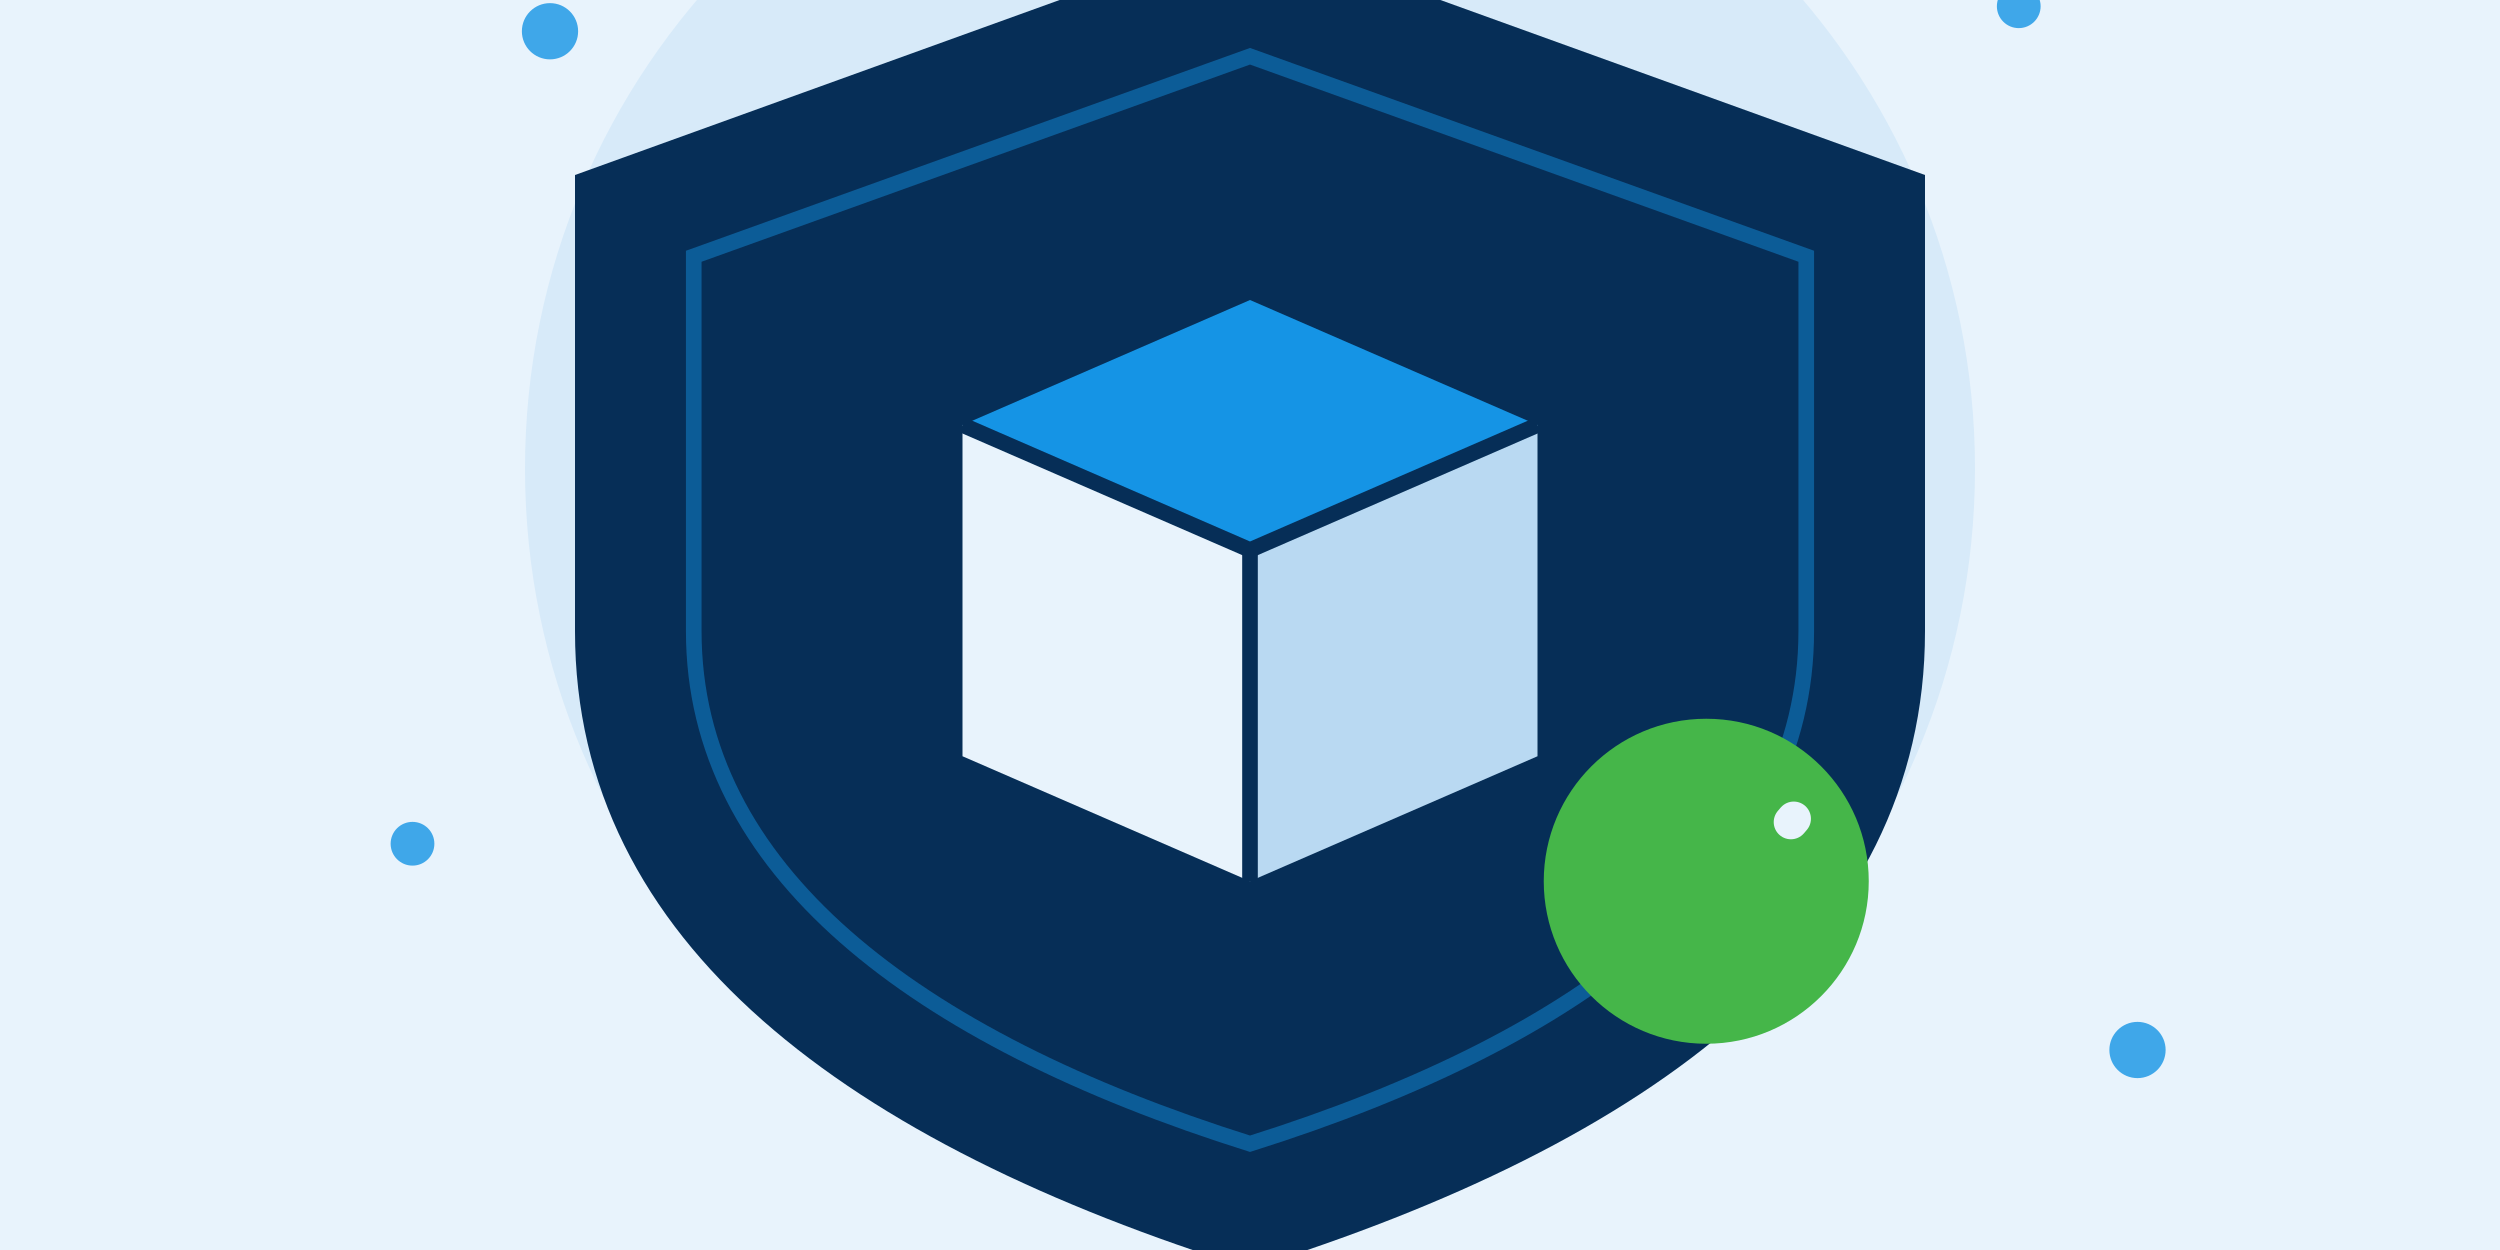
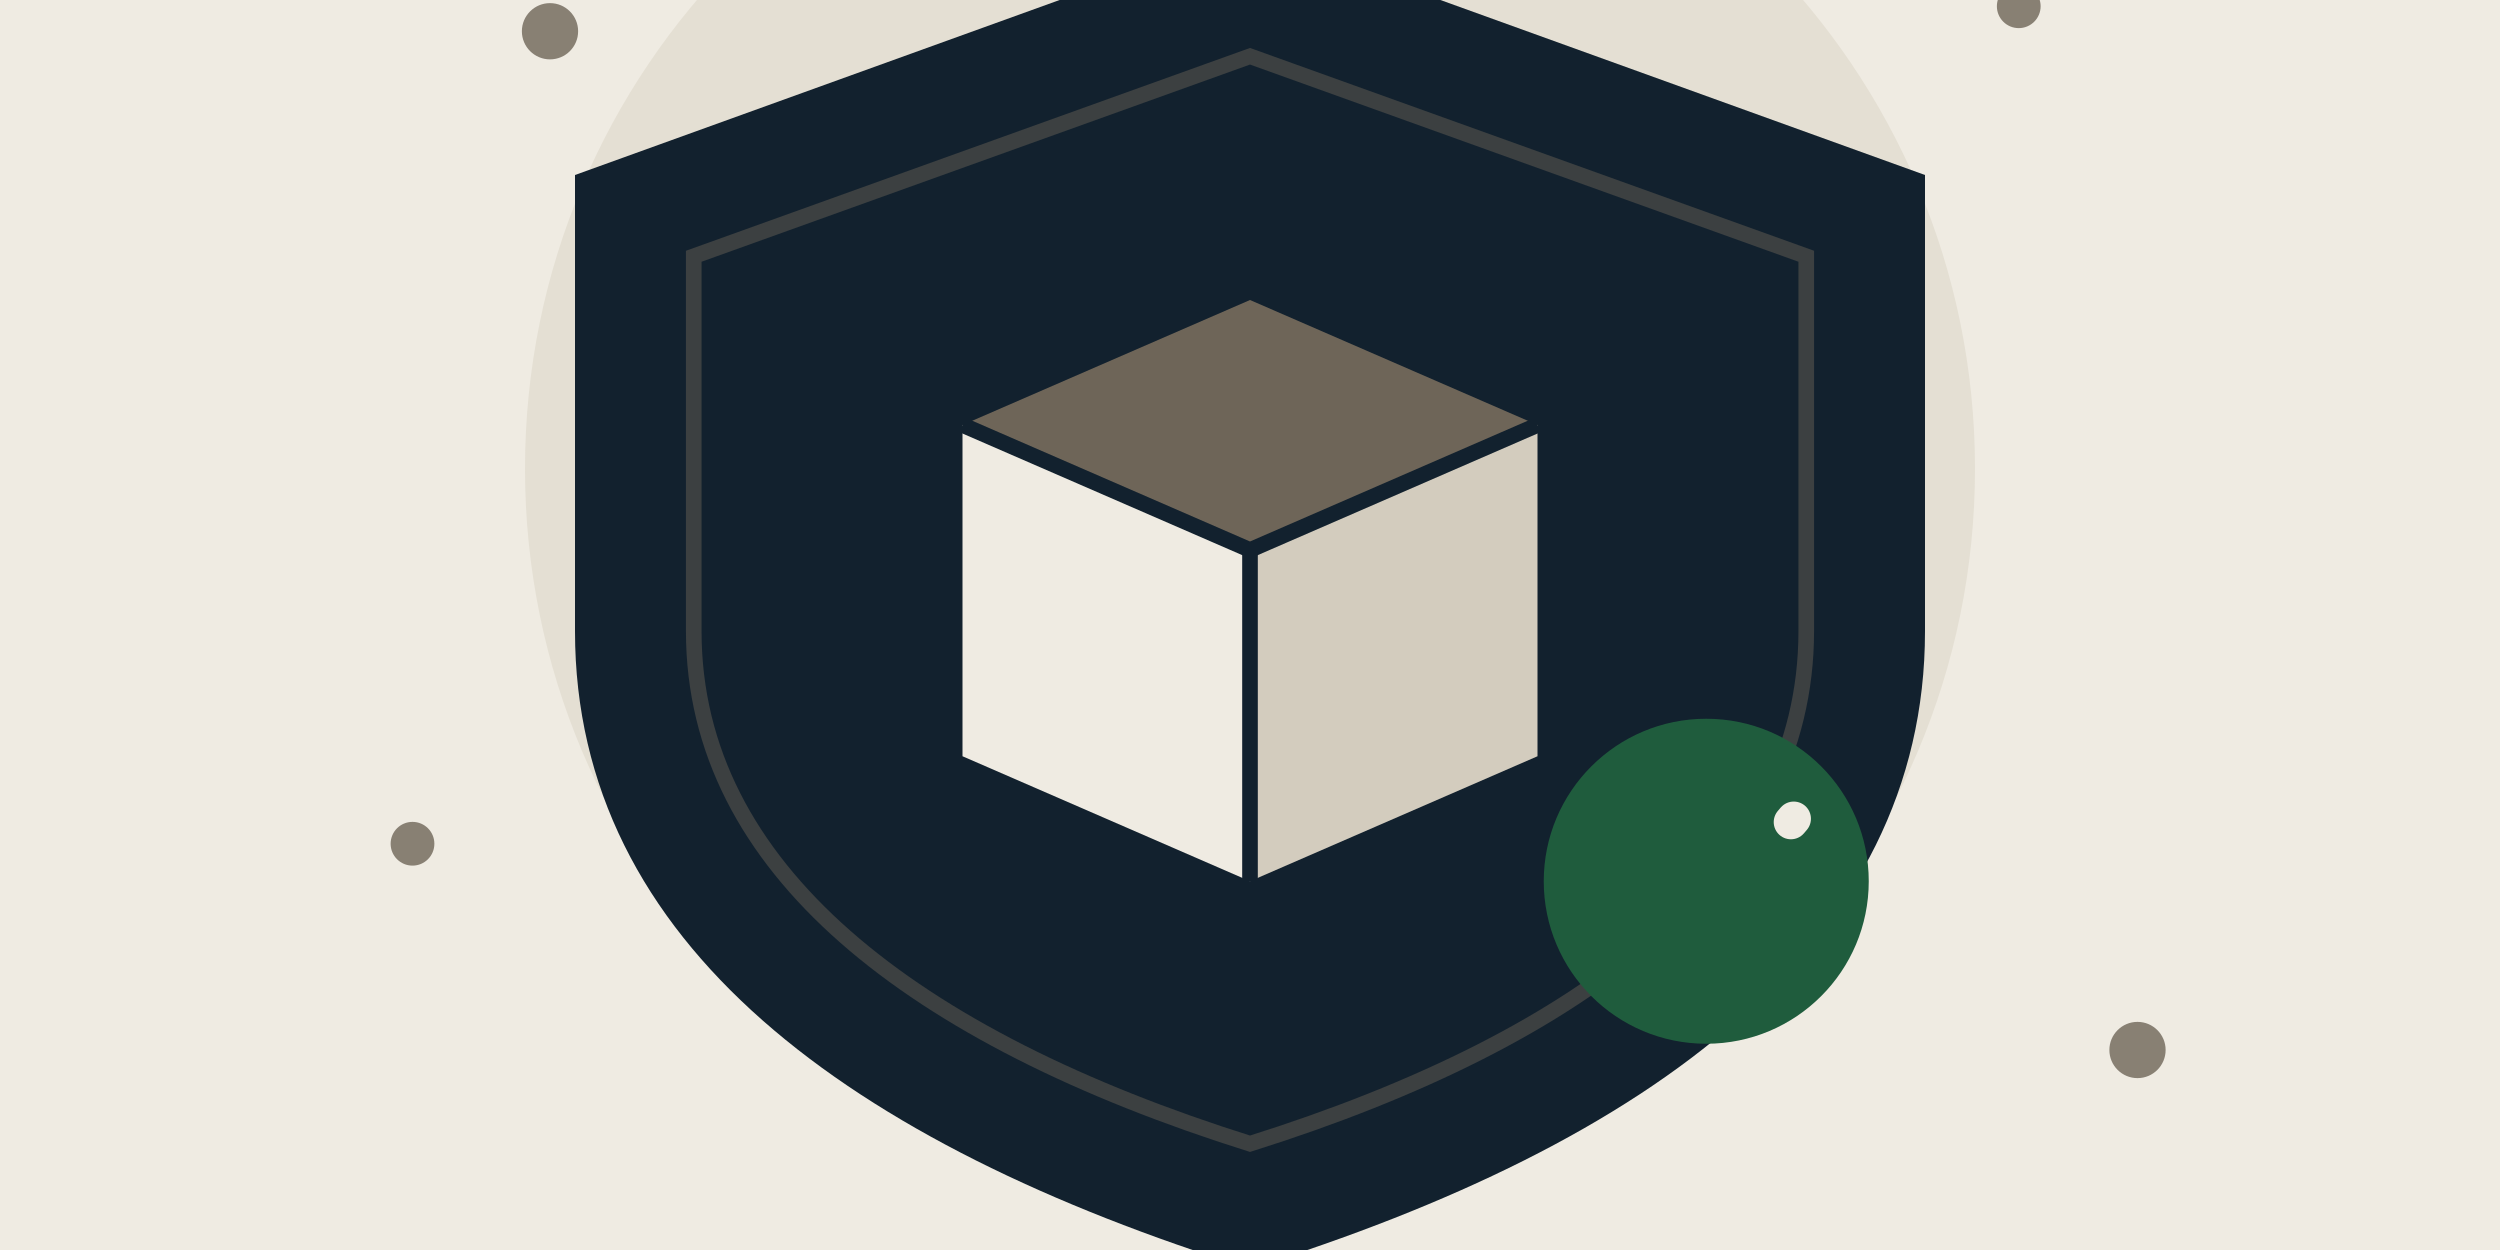
- <svg xmlns="http://www.w3.org/2000/svg" viewBox="0 150 800 400" width="800" height="400" style="background:#E8F3FC" role="img" aria-label="Escudo protegiendo la carga">
+ <svg xmlns="http://www.w3.org/2000/svg" viewBox="0 150 800 400" width="800" height="400" style="background:#EFEBE2" role="img" aria-label="Escudo protegiendo la carga">
  <style>
@keyframes late{0%,100%{transform:scale(1)}50%{transform:scale(1.06)}}
@keyframes traza{to{stroke-dashoffset:0}}
@keyframes flota{0%,100%{transform:translateY(0);opacity:.8}50%{transform:translateY(-7px);opacity:.35}}
#sello{animation:late 3.4s ease-in-out infinite}
#palomita{animation:traza .85s cubic-bezier(.65,0,.35,1) .35s forwards}
.chispa{animation:flota 5.5s ease-in-out infinite}
.c1{animation-delay:-1.4s}.c2{animation-delay:-2.8s}.c3{animation-delay:-4.1s}
@media (prefers-reduced-motion:reduce){*{animation:none!important}}</style>
-   <rect width="800" height="600" fill="#E8F3FC" />
-   <circle cx="400" cy="300" r="232" fill="#D7EAF9" />
-   <path d="M400 128 L616 206 V352 C616 452 528 516 400 556 C272 516 184 452 184 352 V206 Z" fill="#062E57" />
-   <path d="M400 168 L578 232 V352 C578 428 508 482 400 516 C292 482 222 428 222 352 V232 Z" fill="none" stroke="#1594E5" stroke-width="5" opacity=".45" />
+   <rect width="800" height="600" fill="#EFEBE2" />
+   <circle cx="400" cy="300" r="232" fill="#E4DFD3" />
+   <path d="M400 128 L616 206 V352 C616 452 528 516 400 556 C272 516 184 452 184 352 V206 Z" fill="#12212E" />
+   <path d="M400 168 L578 232 V352 C578 428 508 482 400 516 C292 482 222 428 222 352 V232 Z" fill="none" stroke="#6E6558" stroke-width="5" opacity=".45" />
  <g transform="translate(400 330)">
-     <path d="M-92 -44 L0 -84 L92 -44 L0 -4 Z" fill="#1594E5" />
-     <path d="M-92 -44 V62 L0 102 V-4 Z" fill="#E8F3FC" />
-     <path d="M92 -44 V62 L0 102 V-4 Z" fill="#B9D9F2" />
-     <path d="M-92 -44 L0 -4 L92 -44" fill="none" stroke="#062E57" stroke-width="5" stroke-linejoin="round" />
-     <path d="M0 -4 V102" stroke="#062E57" stroke-width="5" />
+     <path d="M-92 -44 L0 -84 L92 -44 L0 -4 Z" fill="#6E6558" />
+     <path d="M-92 -44 V62 L0 102 V-4 Z" fill="#EFEBE2" />
+     <path d="M92 -44 V62 L0 102 V-4 Z" fill="#D3CCBE" />
+     <path d="M-92 -44 L0 -4 L92 -44" fill="none" stroke="#12212E" stroke-width="5" stroke-linejoin="round" />
+     <path d="M0 -4 V102" stroke="#12212E" stroke-width="5" />
  </g>
-   <circle id="sello" cx="546" cy="432" r="52" fill="#45B649" style="transform-origin:546px 432px" />
-   <path id="palomita" d="M522 432 L540 452 L574 412" fill="none" stroke="#E8F3FC" stroke-width="11" stroke-linecap="round" stroke-linejoin="round" stroke-dasharray="78" stroke-dashoffset="78" />
-   <circle class="chispa c0" cx="176" cy="160" r="9" fill="#1594E5" opacity=".8" />
-   <circle class="chispa c1" cx="646" cy="152" r="7" fill="#1594E5" opacity=".8" />
-   <circle class="chispa c2" cx="132" cy="420" r="7" fill="#1594E5" opacity=".8" />
-   <circle class="chispa c3" cx="684" cy="486" r="9" fill="#1594E5" opacity=".8" />
+   <circle id="sello" cx="546" cy="432" r="52" fill="#1F5C3D" style="transform-origin:546px 432px" />
+   <path id="palomita" d="M522 432 L540 452 L574 412" fill="none" stroke="#EFEBE2" stroke-width="11" stroke-linecap="round" stroke-linejoin="round" stroke-dasharray="78" stroke-dashoffset="78" />
+   <circle class="chispa c0" cx="176" cy="160" r="9" fill="#6E6558" opacity=".8" />
+   <circle class="chispa c1" cx="646" cy="152" r="7" fill="#6E6558" opacity=".8" />
+   <circle class="chispa c2" cx="132" cy="420" r="7" fill="#6E6558" opacity=".8" />
+   <circle class="chispa c3" cx="684" cy="486" r="9" fill="#6E6558" opacity=".8" />
</svg>
